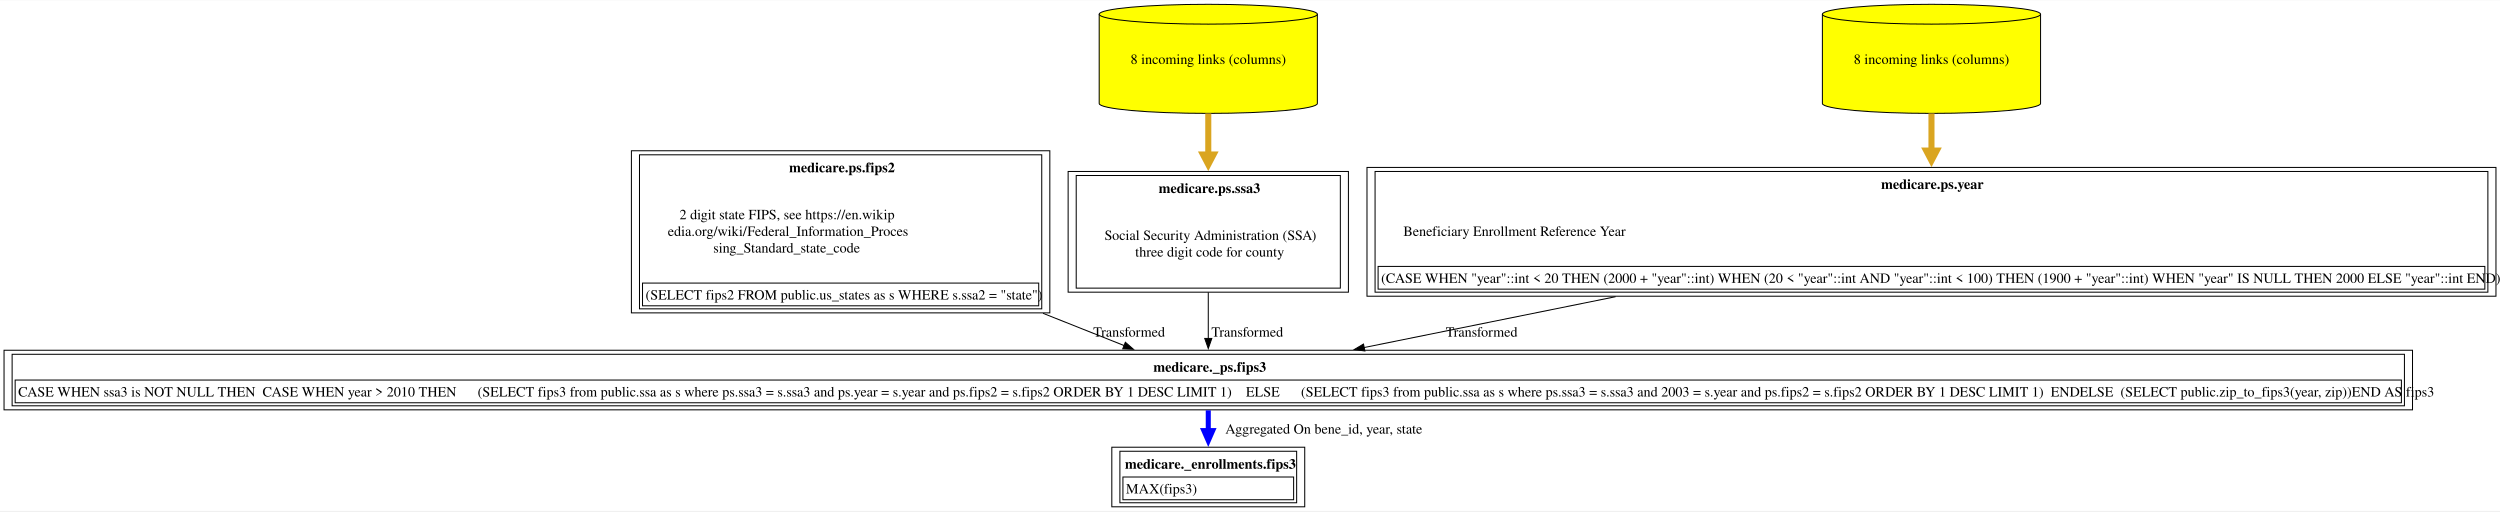
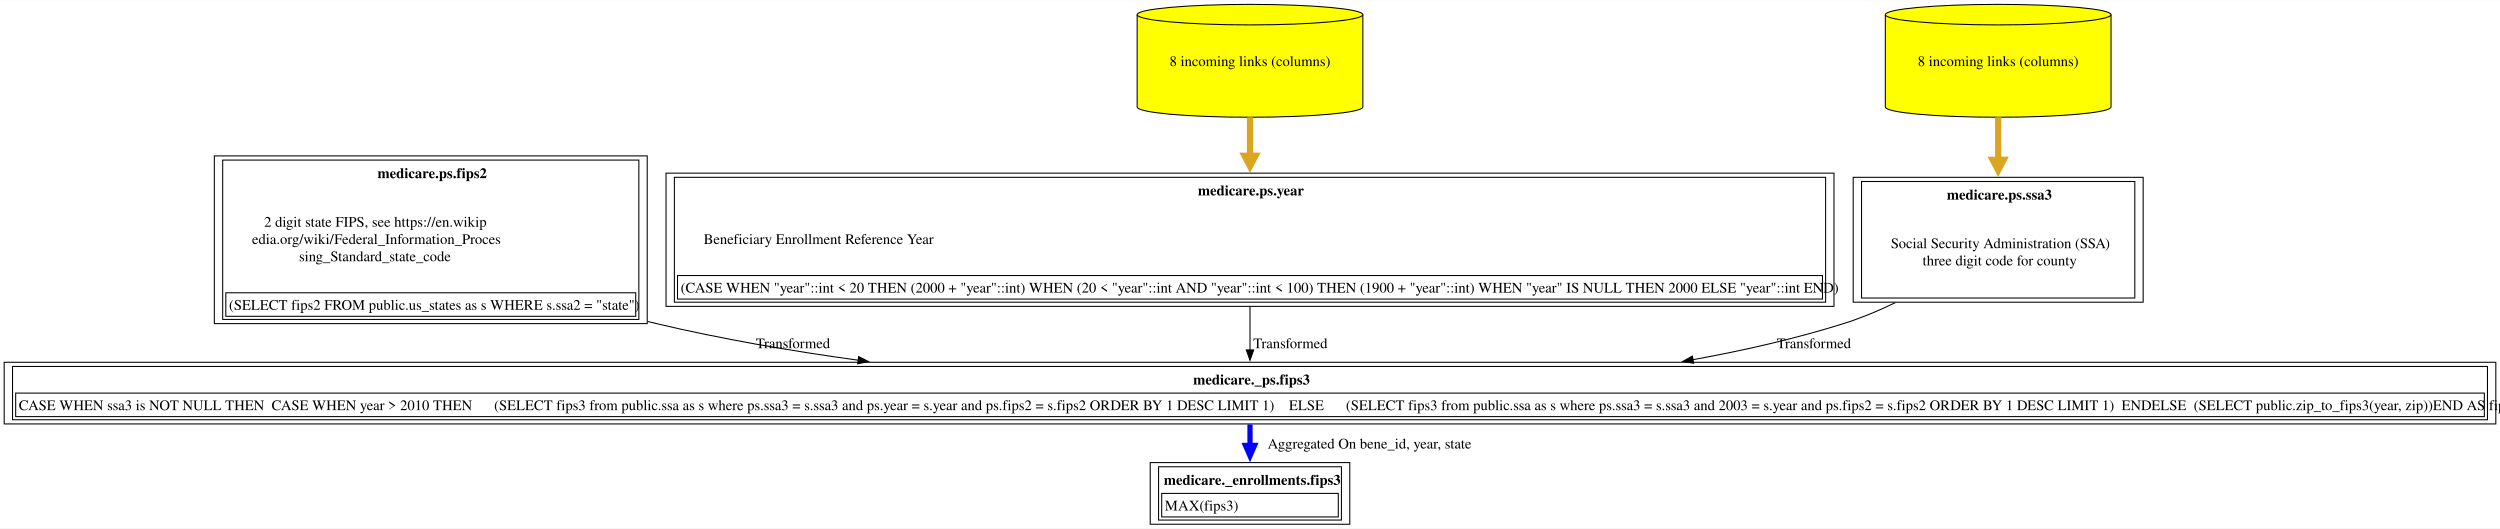
- <svg xmlns="http://www.w3.org/2000/svg" xmlns:xlink="http://www.w3.org/1999/xlink" width="2475pt" height="506pt" viewBox="0.00 0.00 2475.12 505.50">
+ <svg xmlns="http://www.w3.org/2000/svg" xmlns:xlink="http://www.w3.org/1999/xlink" width="2393pt" height="506pt" viewBox="0.00 0.00 2392.50 505.50">
  <g id="graph0" class="graph" transform="scale(1 1) rotate(0) translate(4 501.5)">
-     <polygon fill="white" stroke="none" points="-4,4 -4,-501.5 2471.12,-501.5 2471.12,4 -4,4" />
+     <polygon fill="white" stroke="none" points="-4,4 -4,-501.5 2388.5,-501.5 2388.5,4 -4,4" />
    <g id="node1" class="node">
      <g id="a_node1">
        <a xlink:href="../medicare._enrollments/fips3.html" xlink:title="&lt;TABLE&gt;" target="_blank">
          <polygon fill="none" stroke="black" points="1287.75,-59 1096.75,-59 1096.75,0 1287.75,0 1287.75,-59" />
          <text text-anchor="start" x="1109.75" y="-37.7" font-family="Times,serif" font-weight="bold" font-size="14.00">medicare._enrollments.fips3</text>
          <polygon fill="none" stroke="black" points="1107.75,-7 1107.75,-29.5 1276.75,-29.5 1276.75,-7 1107.75,-7" />
          <text text-anchor="start" x="1110.75" y="-13.2" font-family="Times,serif" font-size="14.00">MAX(fips3)</text>
          <polygon fill="none" stroke="black" points="1104.75,-4 1104.75,-55 1279.75,-55 1279.75,-4 1104.75,-4" />
        </a>
      </g>
    </g>
    <g id="node2" class="node">
      <g id="a_node2">
        <a xlink:href="../medicare._ps/fips3.html" xlink:title="&lt;TABLE&gt;" target="_blank">
          <polygon fill="none" stroke="black" points="2384.5,-155 0,-155 0,-96 2384.5,-96 2384.5,-155" />
          <text text-anchor="start" x="1137.88" y="-133.7" font-family="Times,serif" font-weight="bold" font-size="14.00">medicare._ps.fips3</text>
          <polygon fill="none" stroke="black" points="11,-103 11,-125.5 2373.5,-125.5 2373.5,-103 11,-103" />
          <text text-anchor="start" x="14" y="-109.2" font-family="Times,serif" font-size="14.00">CASE WHEN ssa3 is NOT NULL THEN  CASE WHEN year &gt; 2010 THEN      (SELECT fips3 from public.ssa as s where ps.ssa3 = s.ssa3 and ps.year = s.year and ps.fips2 = s.fips2 ORDER BY 1 DESC LIMIT 1)    ELSE      (SELECT fips3 from public.ssa as s where ps.ssa3 = s.ssa3 and 2003 = s.year and ps.fips2 = s.fips2 ORDER BY 1 DESC LIMIT 1)  ENDELSE  (SELECT public.zip_to_fips3(year, zip))END AS fips3</text>
          <polygon fill="none" stroke="black" points="8,-100 8,-151 2376.5,-151 2376.5,-100 8,-100" />
        </a>
      </g>
    </g>
    <g id="edge1" class="edge">
      <path fill="none" stroke="blue" stroke-width="5" d="M1192.25,-95.53C1192.25,-89.13 1192.25,-82.2 1192.25,-75.33" />
      <polygon fill="blue" stroke="blue" stroke-width="5" points="1196.63,-75.45 1192.25,-65.45 1187.88,-75.45 1196.63,-75.45" />
      <text text-anchor="middle" x="1306.62" y="-72.45" font-family="Times,serif" font-size="14.00">	  Aggregated On bene_id, year, state</text>
    </g>
    <g id="node3" class="node">
      <g id="a_node3">
        <a xlink:href="../medicare.ps/fips2.html" xlink:title="&lt;TABLE&gt;" target="_blank">
-           <polygon fill="none" stroke="black" points="1035.38,-352.5 621.12,-352.5 621.12,-192 1035.38,-192 1035.38,-352.5" />
-           <text text-anchor="start" x="777.25" y="-331.2" font-family="Times,serif" font-weight="bold" font-size="14.00">medicare.ps.fips2</text>
-           <text text-anchor="start" x="668.75" y="-284.7" font-family="Times,serif" font-size="14.00">2 digit state FIPS, see https://en.wikip</text>
-           <text text-anchor="start" x="657.12" y="-268.2" font-family="Times,serif" font-size="14.00">edia.org/wiki/Federal_Information_Proces</text>
-           <text text-anchor="start" x="702.12" y="-251.7" font-family="Times,serif" font-size="14.00">sing_Standard_state_code</text>
-           <polygon fill="none" stroke="black" points="632.12,-199 632.12,-221.5 1024.38,-221.5 1024.38,-199 632.12,-199" />
-           <text text-anchor="start" x="635.12" y="-205.2" font-family="Times,serif" font-size="14.00">(SELECT fips2 FROM public.us_states as s WHERE s.ssa2 = "state")</text>
-           <polygon fill="none" stroke="black" points="629.12,-196 629.12,-348.5 1027.38,-348.5 1027.38,-196 629.12,-196" />
+           <polygon fill="none" stroke="black" points="615.38,-352.5 201.12,-352.5 201.12,-192 615.38,-192 615.38,-352.5" />
+           <text text-anchor="start" x="357.25" y="-331.2" font-family="Times,serif" font-weight="bold" font-size="14.00">medicare.ps.fips2</text>
+           <text text-anchor="start" x="248.75" y="-284.7" font-family="Times,serif" font-size="14.00">2 digit state FIPS, see https://en.wikip</text>
+           <text text-anchor="start" x="237.12" y="-268.2" font-family="Times,serif" font-size="14.00">edia.org/wiki/Federal_Information_Proces</text>
+           <text text-anchor="start" x="282.12" y="-251.7" font-family="Times,serif" font-size="14.00">sing_Standard_state_code</text>
+           <polygon fill="none" stroke="black" points="212.12,-199 212.12,-221.5 604.38,-221.5 604.38,-199 212.12,-199" />
+           <text text-anchor="start" x="215.12" y="-205.2" font-family="Times,serif" font-size="14.00">(SELECT fips2 FROM public.us_states as s WHERE s.ssa2 = "state")</text>
+           <polygon fill="none" stroke="black" points="209.12,-196 209.12,-348.5 607.38,-348.5 607.38,-196 209.12,-196" />
        </a>
      </g>
    </g>
    <g id="edge2" class="edge">
-       <path fill="none" stroke="black" d="M1028.62,-191.57C1056.93,-180.31 1084.65,-169.29 1108.99,-159.61" />
-       <polygon fill="black" stroke="black" points="1110.16,-162.91 1118.16,-155.96 1107.57,-156.41 1110.16,-162.91" />
-       <text text-anchor="middle" x="1113.88" y="-168.45" font-family="Times,serif" font-size="14.00">  Transformed</text>
+       <path fill="none" stroke="black" d="M615.76,-194.08C618.6,-193.36 621.43,-192.67 624.25,-192 686.1,-177.31 752.56,-165.87 817.44,-156.97" />
+       <polygon fill="black" stroke="black" points="817.74,-160.46 827.18,-155.65 816.8,-153.52 817.74,-160.46" />
+       <text text-anchor="middle" x="754.88" y="-168.45" font-family="Times,serif" font-size="14.00">  Transformed</text>
    </g>
    <g id="node4" class="node">
      <g id="a_node4">
-         <a xlink:href="../medicare.ps/ssa3.html" xlink:title="&lt;TABLE&gt;" target="_blank">
-           <polygon fill="none" stroke="black" points="1331,-332 1053.5,-332 1053.5,-212.5 1331,-212.5 1331,-332" />
-           <text text-anchor="start" x="1143.12" y="-310.7" font-family="Times,serif" font-weight="bold" font-size="14.00">medicare.ps.ssa3</text>
-           <text text-anchor="start" x="1089.5" y="-264.2" font-family="Times,serif" font-size="14.00">Social Security Administration (SSA)</text>
-           <text text-anchor="start" x="1119.88" y="-247.7" font-family="Times,serif" font-size="14.00">three digit code for county</text>
-           <polygon fill="none" stroke="black" points="1061.5,-216.5 1061.5,-328 1323,-328 1323,-216.5 1061.5,-216.5" />
+         <a xlink:href="../medicare.ps/year.html" xlink:title="&lt;TABLE&gt;" target="_blank">
+           <polygon fill="none" stroke="black" points="1751.12,-336 633.38,-336 633.38,-208.5 1751.12,-208.5 1751.12,-336" />
+           <text text-anchor="start" x="1142.38" y="-314.7" font-family="Times,serif" font-weight="bold" font-size="14.00">medicare.ps.year</text>
+           <text text-anchor="start" x="669.38" y="-268.2" font-family="Times,serif" font-size="14.00">Beneficiary Enrollment Reference Year</text>
+           <polygon fill="none" stroke="black" points="644.38,-215.5 644.38,-238 1740.12,-238 1740.12,-215.5 644.38,-215.5" />
+           <text text-anchor="start" x="647.38" y="-221.7" font-family="Times,serif" font-size="14.00">(CASE WHEN "year"::int &lt; 20 THEN (2000 + "year"::int) WHEN (20 &lt; "year"::int AND "year"::int &lt; 100) THEN (1900 + "year"::int) WHEN "year" IS NULL THEN 2000 ELSE "year"::int END)</text>
+           <polygon fill="none" stroke="black" points="641.38,-212.5 641.38,-332 1743.12,-332 1743.12,-212.5 641.38,-212.5" />
        </a>
      </g>
    </g>
    <g id="edge3" class="edge">
-       <path fill="none" stroke="black" d="M1192.25,-212.37C1192.25,-196.97 1192.25,-180.71 1192.25,-166.54" />
-       <polygon fill="black" stroke="black" points="1195.75,-166.7 1192.25,-156.7 1188.75,-166.7 1195.75,-166.7" />
+       <path fill="none" stroke="black" d="M1192.25,-208.18C1192.25,-194.07 1192.25,-179.47 1192.25,-166.59" />
+       <polygon fill="black" stroke="black" points="1195.75,-166.82 1192.25,-156.82 1188.75,-166.82 1195.75,-166.82" />
      <text text-anchor="middle" x="1230.88" y="-168.45" font-family="Times,serif" font-size="14.00">  Transformed</text>
    </g>
    <g id="node5" class="node">
      <g id="a_node5">
-         <a xlink:href="../medicare.ps/ssa3.html" xlink:title="8 incoming links (columns)" target="_blank">
+         <a xlink:href="../medicare.ps/year.html" xlink:title="8 incoming links (columns)" target="_blank">
          <path fill="yellow" stroke="black" d="M1300.25,-487.68C1300.25,-493.1 1251.84,-497.5 1192.25,-497.5 1132.66,-497.5 1084.25,-493.1 1084.25,-487.68 1084.25,-487.68 1084.25,-399.32 1084.25,-399.32 1084.25,-393.9 1132.66,-389.5 1192.25,-389.5 1251.84,-389.5 1300.25,-393.9 1300.25,-399.32 1300.25,-399.32 1300.25,-487.68 1300.25,-487.68" />
          <path fill="none" stroke="black" d="M1300.25,-487.68C1300.25,-482.26 1251.84,-477.86 1192.25,-477.86 1132.66,-477.86 1084.25,-482.26 1084.25,-487.68" />
          <text text-anchor="middle" x="1192.25" y="-438.45" font-family="Times,serif" font-size="14.00">8 incoming links (columns)</text>
        </a>
      </g>
    </g>
    <g id="edge4" class="edge">
-       <path fill="none" stroke="goldenrod" stroke-width="6" d="M1192.25,-389.41C1192.25,-376.38 1192.25,-362.19 1192.25,-348.34" />
-       <polygon fill="goldenrod" stroke="goldenrod" stroke-width="6" points="1197.5,-348.79 1192.25,-338.79 1187,-348.79 1197.5,-348.79" />
+       <path fill="none" stroke="goldenrod" stroke-width="6" d="M1192.25,-389.41C1192.25,-377.68 1192.25,-365.01 1192.25,-352.5" />
+       <polygon fill="goldenrod" stroke="goldenrod" stroke-width="6" points="1197.5,-352.68 1192.25,-342.68 1187,-352.68 1197.5,-352.68" />
    </g>
    <g id="node6" class="node">
      <g id="a_node6">
-         <a xlink:href="../medicare.ps/year.html" xlink:title="&lt;TABLE&gt;" target="_blank">
-           <polygon fill="none" stroke="black" points="2467.12,-336 1349.38,-336 1349.38,-208.5 2467.12,-208.5 2467.12,-336" />
-           <text text-anchor="start" x="1858.38" y="-314.7" font-family="Times,serif" font-weight="bold" font-size="14.00">medicare.ps.year</text>
-           <text text-anchor="start" x="1385.38" y="-268.2" font-family="Times,serif" font-size="14.00">Beneficiary Enrollment Reference Year</text>
-           <polygon fill="none" stroke="black" points="1360.38,-215.5 1360.38,-238 2456.12,-238 2456.12,-215.5 1360.38,-215.5" />
-           <text text-anchor="start" x="1363.38" y="-221.7" font-family="Times,serif" font-size="14.00">(CASE WHEN "year"::int &lt; 20 THEN (2000 + "year"::int) WHEN (20 &lt; "year"::int AND "year"::int &lt; 100) THEN (1900 + "year"::int) WHEN "year" IS NULL THEN 2000 ELSE "year"::int END)</text>
-           <polygon fill="none" stroke="black" points="1357.38,-212.5 1357.38,-332 2459.12,-332 2459.12,-212.5 1357.38,-212.5" />
+         <a xlink:href="../medicare.ps/ssa3.html" xlink:title="&lt;TABLE&gt;" target="_blank">
+           <polygon fill="none" stroke="black" points="2047,-332 1769.5,-332 1769.5,-212.5 2047,-212.5 2047,-332" />
+           <text text-anchor="start" x="1859.12" y="-310.7" font-family="Times,serif" font-weight="bold" font-size="14.00">medicare.ps.ssa3</text>
+           <text text-anchor="start" x="1805.5" y="-264.2" font-family="Times,serif" font-size="14.00">Social Security Administration (SSA)</text>
+           <text text-anchor="start" x="1835.88" y="-247.7" font-family="Times,serif" font-size="14.00">three digit code for county</text>
+           <polygon fill="none" stroke="black" points="1777.5,-216.5 1777.5,-328 2039,-328 2039,-216.5 1777.5,-216.5" />
        </a>
      </g>
    </g>
    <g id="edge5" class="edge">
-       <path fill="none" stroke="black" d="M1595.5,-208.02C1509.21,-190.58 1419.36,-172.41 1346.42,-157.67" />
-       <polygon fill="black" stroke="black" points="1347.31,-154.28 1336.81,-155.73 1345.92,-161.14 1347.31,-154.28" />
-       <text text-anchor="middle" x="1462.88" y="-168.45" font-family="Times,serif" font-size="14.00">  Transformed</text>
+       <path fill="none" stroke="black" d="M1809.77,-212.01C1793.65,-204.23 1776.8,-197.18 1760.25,-192 1714.23,-177.6 1665.22,-166.31 1616.02,-157.46" />
+       <polygon fill="black" stroke="black" points="1616.8,-154.05 1606.35,-155.76 1615.59,-160.94 1616.8,-154.05" />
+       <text text-anchor="middle" x="1731.88" y="-168.45" font-family="Times,serif" font-size="14.00">  Transformed</text>
    </g>
    <g id="node7" class="node">
      <g id="a_node7">
-         <a xlink:href="../medicare.ps/year.html" xlink:title="8 incoming links (columns)" target="_blank">
+         <a xlink:href="../medicare.ps/ssa3.html" xlink:title="8 incoming links (columns)" target="_blank">
          <path fill="yellow" stroke="black" d="M2016.25,-487.68C2016.25,-493.1 1967.84,-497.5 1908.25,-497.5 1848.66,-497.5 1800.25,-493.1 1800.25,-487.68 1800.25,-487.68 1800.25,-399.32 1800.25,-399.32 1800.25,-393.9 1848.66,-389.5 1908.25,-389.5 1967.84,-389.5 2016.25,-393.9 2016.25,-399.32 2016.25,-399.32 2016.25,-487.68 2016.25,-487.68" />
          <path fill="none" stroke="black" d="M2016.25,-487.68C2016.25,-482.26 1967.84,-477.86 1908.25,-477.86 1848.66,-477.86 1800.25,-482.26 1800.25,-487.68" />
          <text text-anchor="middle" x="1908.25" y="-438.45" font-family="Times,serif" font-size="14.00">8 incoming links (columns)</text>
        </a>
      </g>
    </g>
    <g id="edge6" class="edge">
-       <path fill="none" stroke="goldenrod" stroke-width="6" d="M1908.25,-389.41C1908.25,-377.68 1908.25,-365.01 1908.25,-352.5" />
-       <polygon fill="goldenrod" stroke="goldenrod" stroke-width="6" points="1913.5,-352.68 1908.25,-342.68 1903,-352.68 1913.5,-352.68" />
+       <path fill="none" stroke="goldenrod" stroke-width="6" d="M1908.25,-389.41C1908.25,-376.38 1908.25,-362.19 1908.25,-348.34" />
+       <polygon fill="goldenrod" stroke="goldenrod" stroke-width="6" points="1913.5,-348.79 1908.25,-338.79 1903,-348.79 1913.5,-348.79" />
    </g>
  </g>
</svg>
